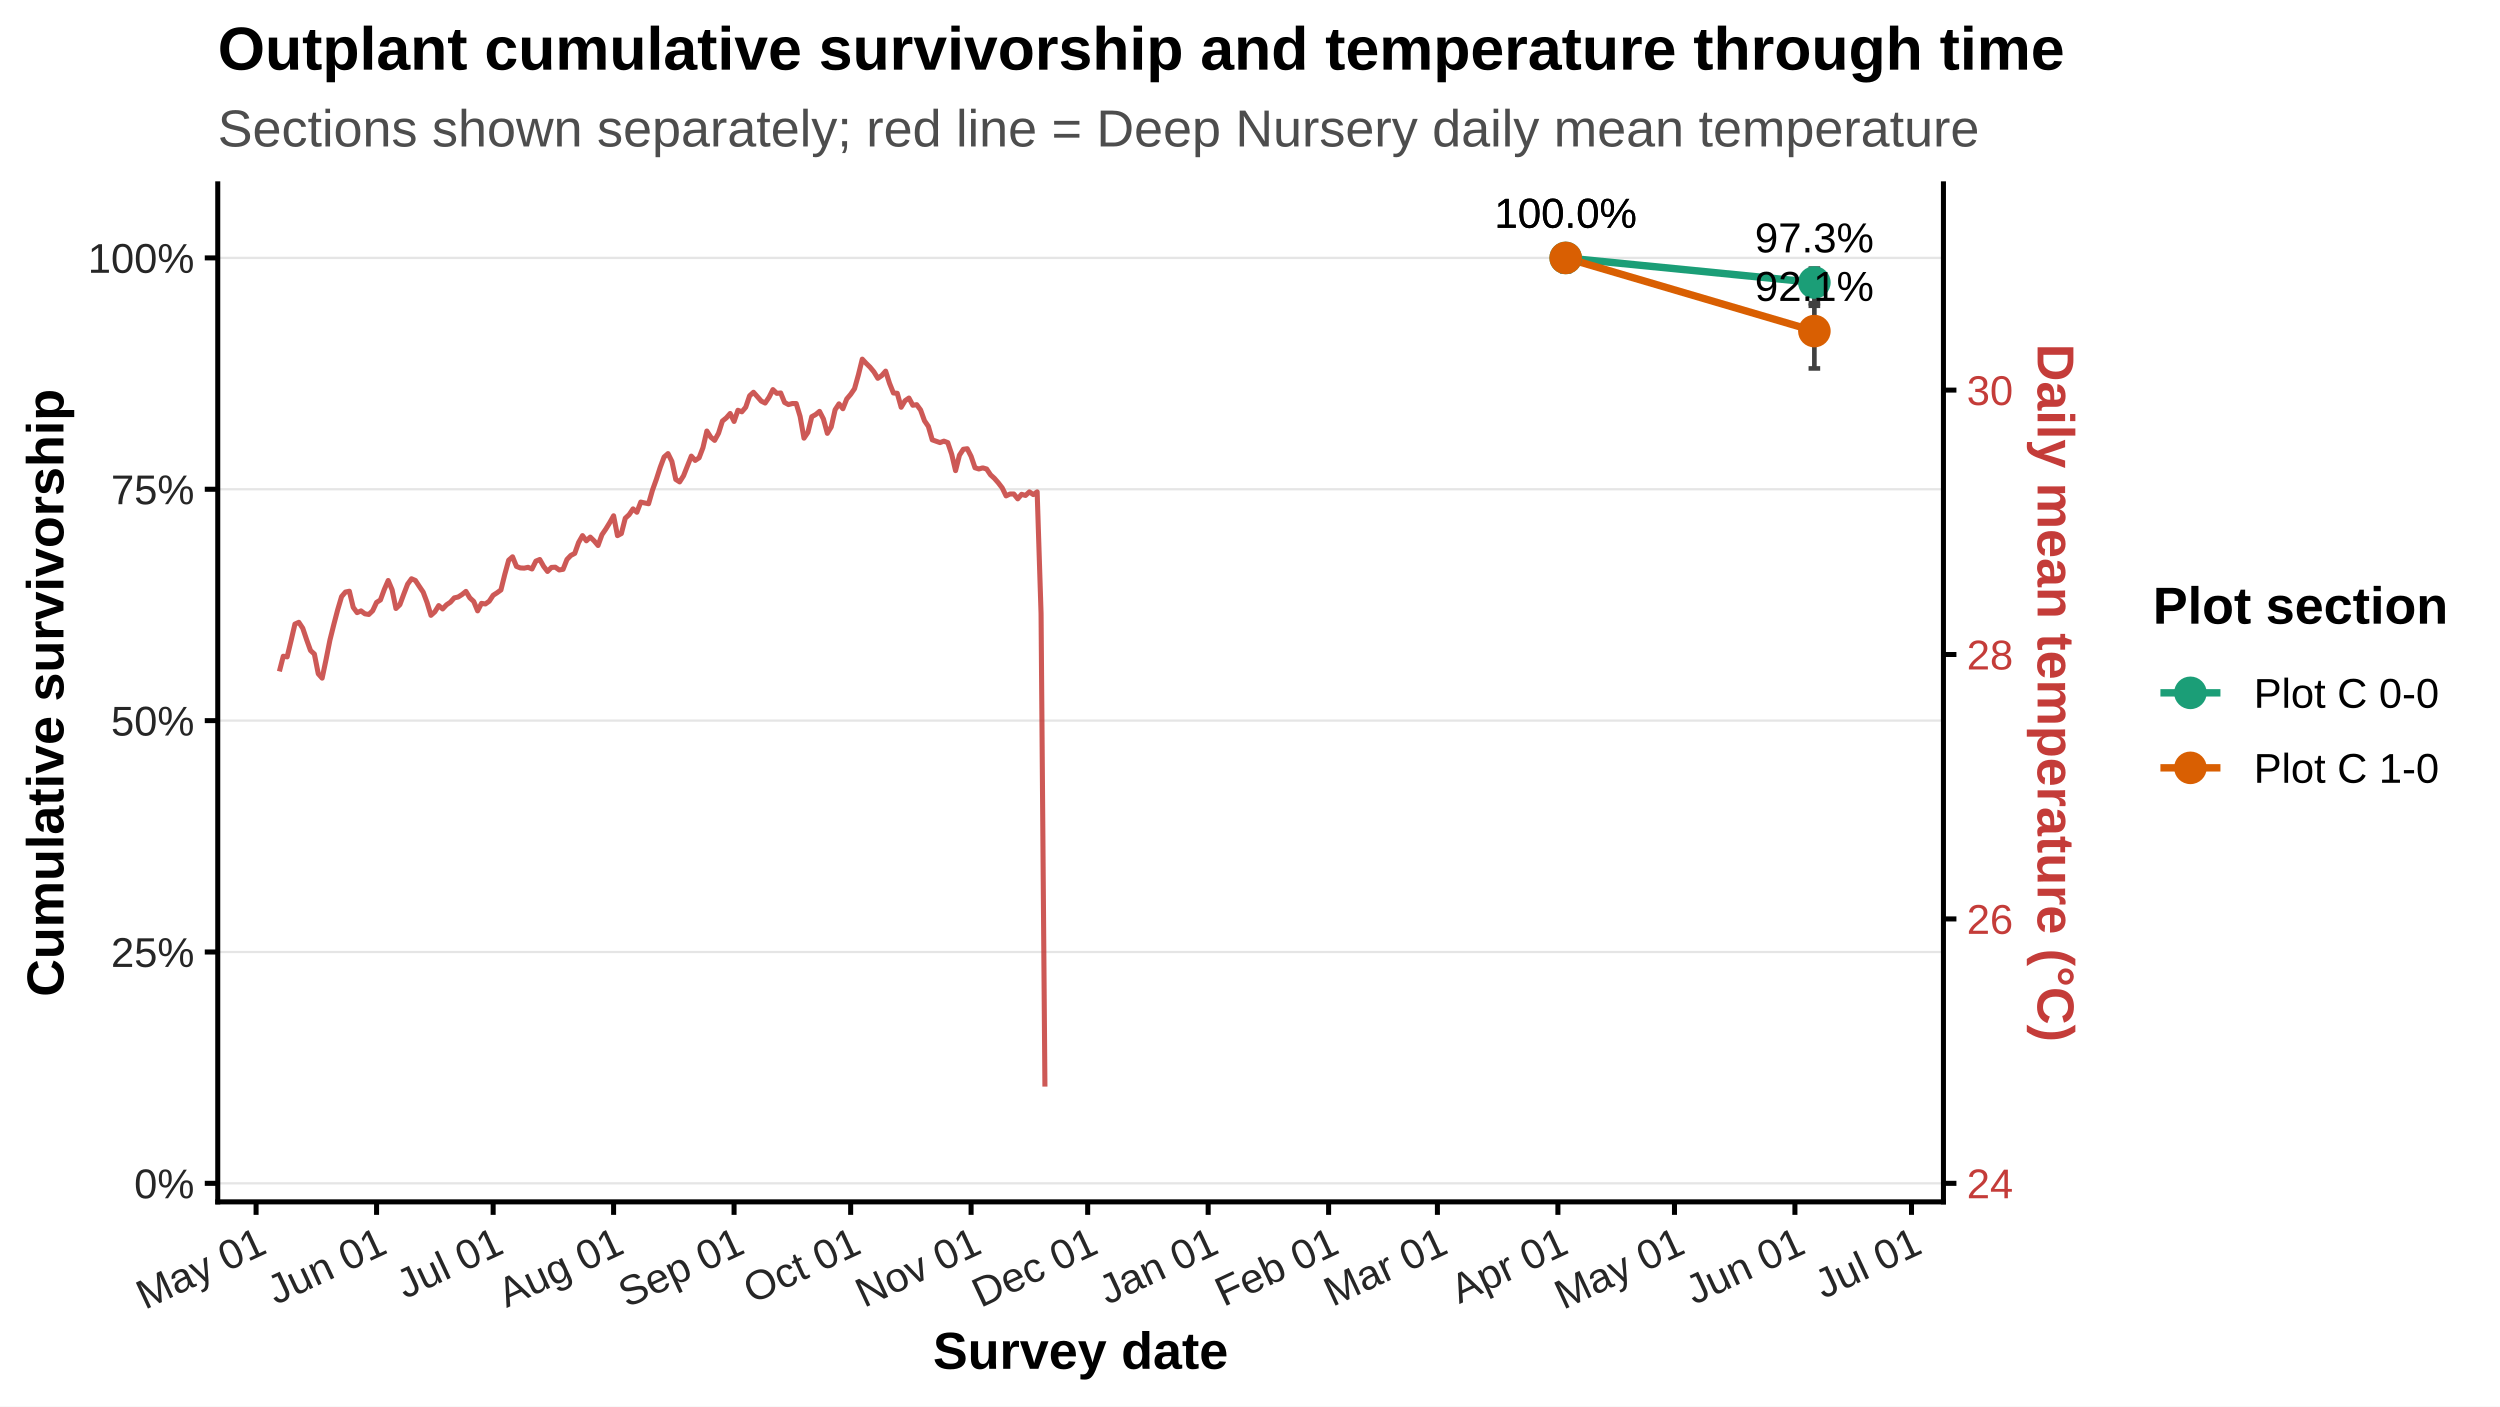
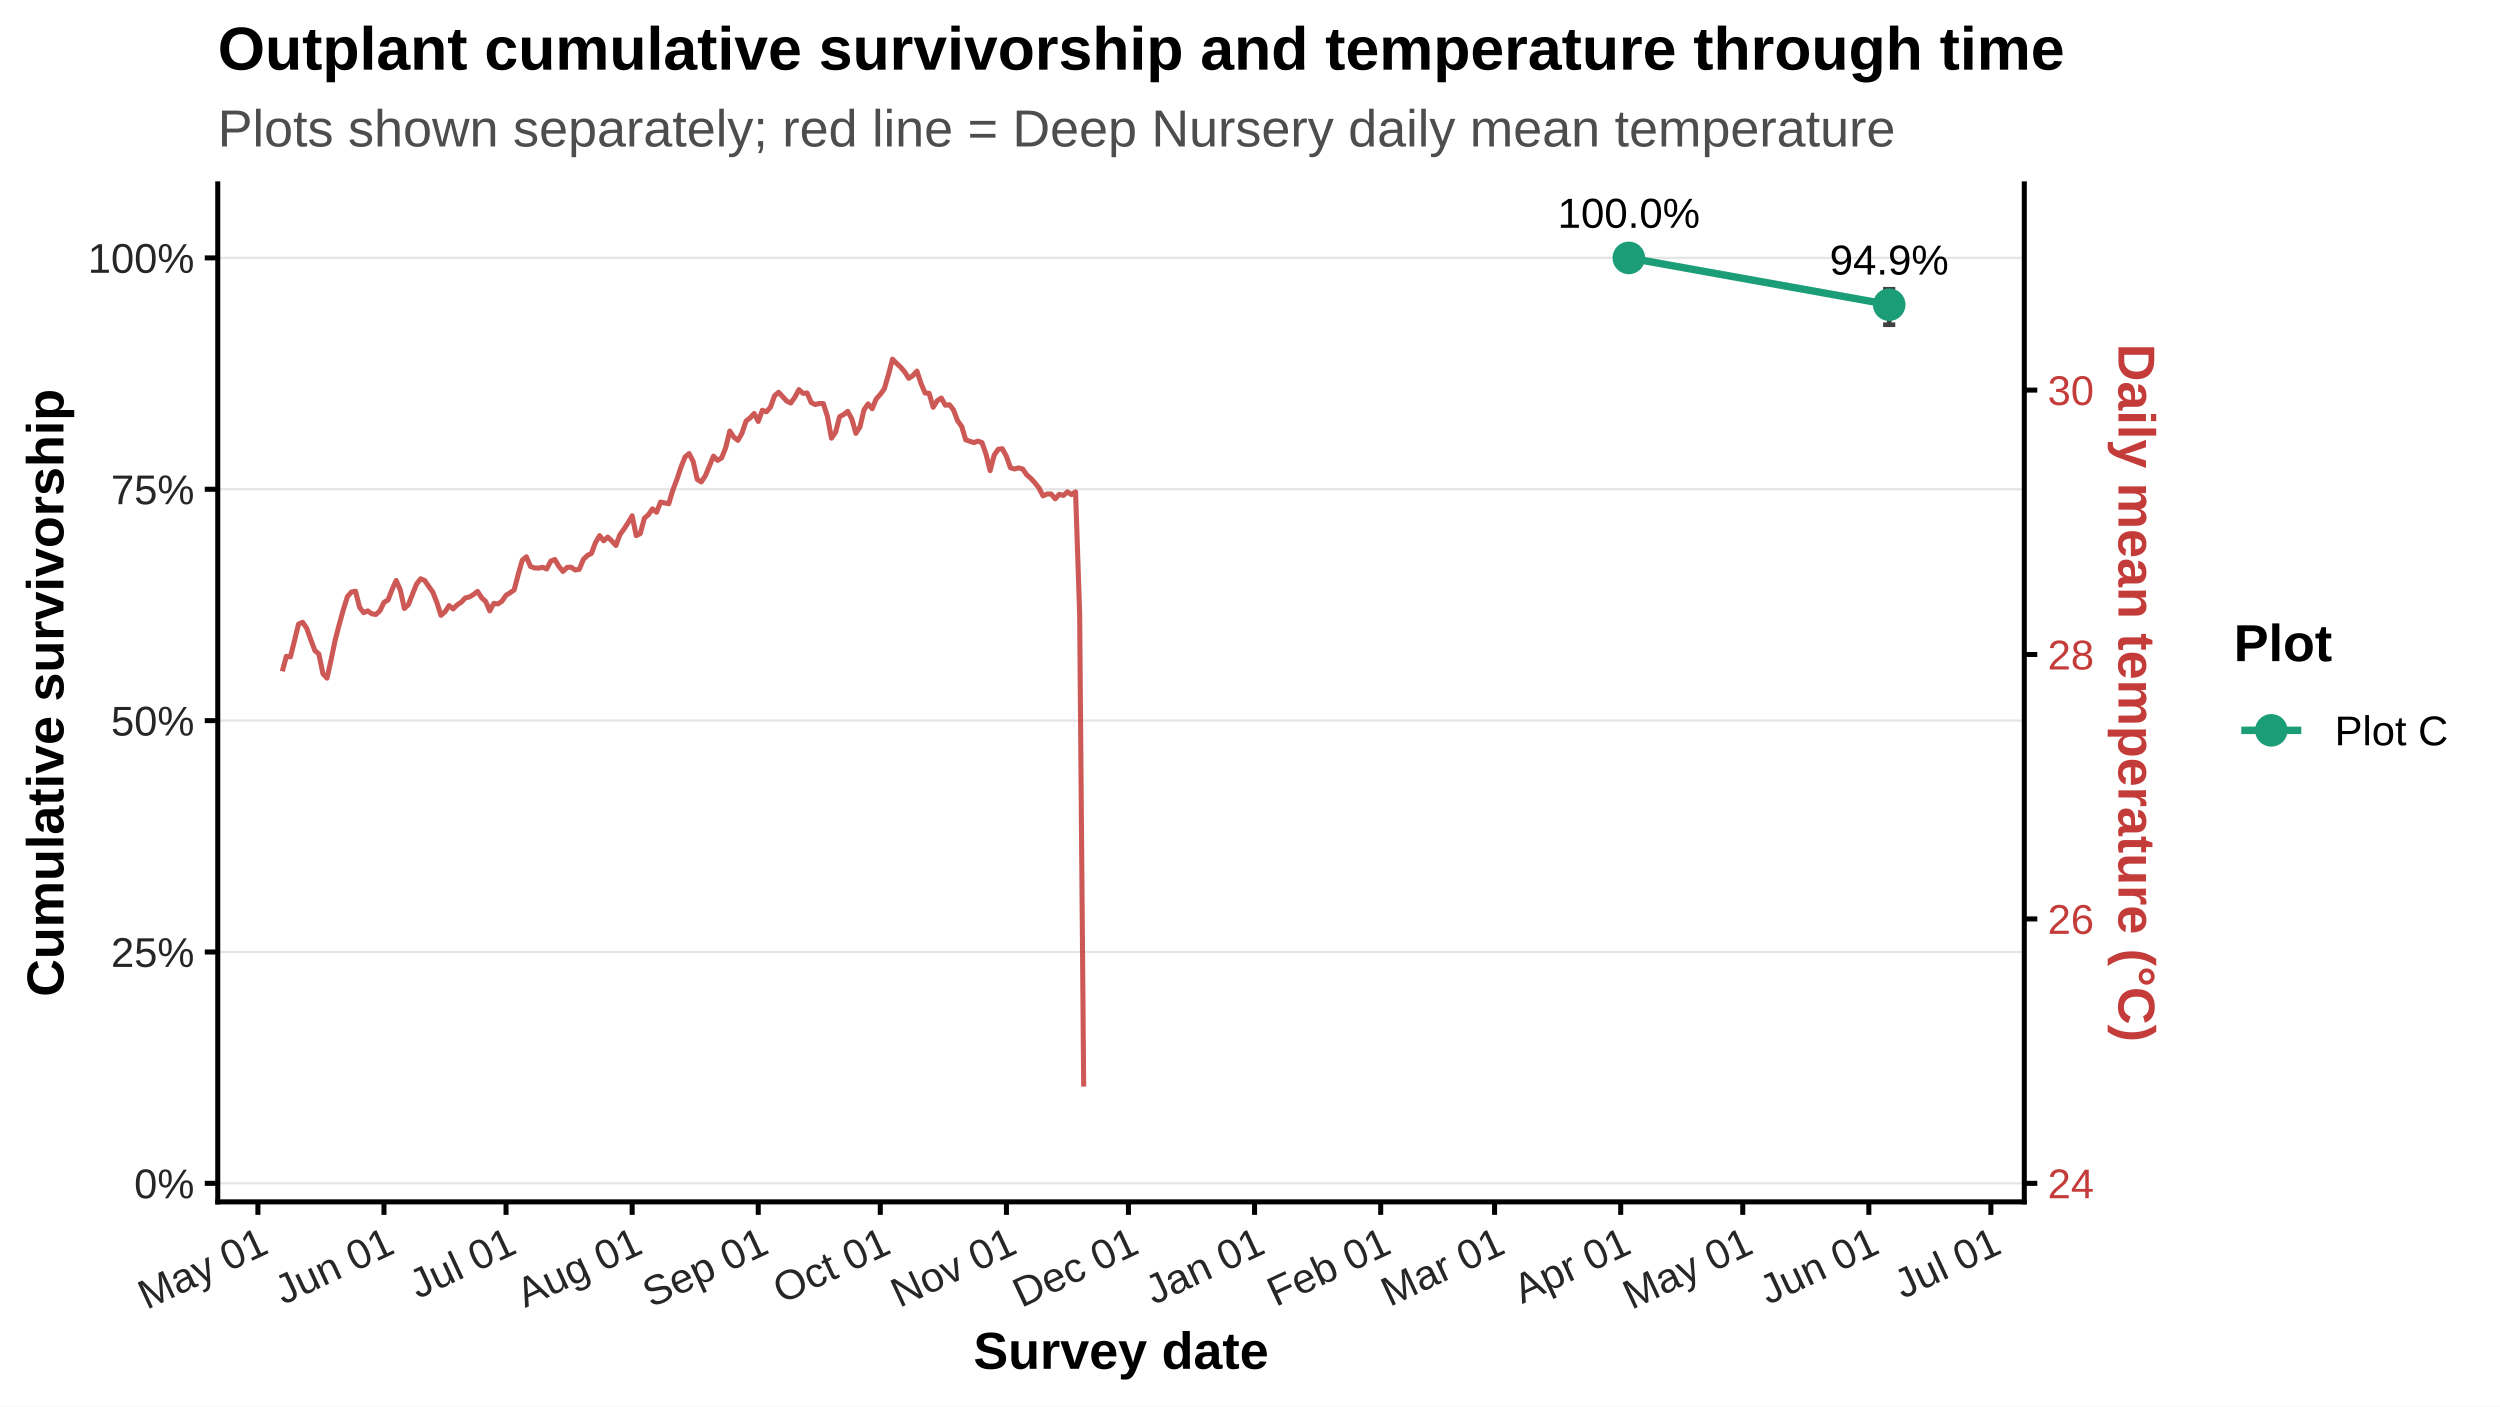
<svg xmlns="http://www.w3.org/2000/svg" class="svglite" width="576.00pt" height="324.00pt" viewBox="0 0 576.00 324.00">
  <defs>
    <style type="text/css">
    .svglite line, .svglite polyline, .svglite polygon, .svglite path, .svglite rect, .svglite circle {
      fill: none;
      stroke: #000000;
      stroke-linecap: round;
      stroke-linejoin: round;
      stroke-miterlimit: 10.00;
    }
    .svglite text {
      white-space: pre;
    }
  </style>
  </defs>
  <rect width="100%" height="100%" style="stroke: none; fill: #FFFFFF;" />
  <defs>
    <clipPath id="cpMC4wMHw1NzYuMDB8MC4wMHwzMjQuMDA=">
      <rect x="0.00" y="0.00" width="576.00" height="324.00" />
    </clipPath>
  </defs>
  <g clip-path="url(#cpMC4wMHw1NzYuMDB8MC4wMHwzMjQuMDA=)">
    <rect x="-0" y="0.00" width="576.00" height="324.00" style="stroke-width: 1.16; stroke: #FFFFFF; fill: #FFFFFF;" />
  </g>
  <defs>
-     <clipPath id="cpNTAuMTd8NDQ3Ljc3fDQyLjM2fDI3Ni45MQ==">
-       <rect x="50.17" y="42.36" width="397.60" height="234.54" />
+     <clipPath id="cpNTAuMTd8NDY2LjQwfDQyLjM2fDI3Ni45MQ==">
+       <rect x="50.17" y="42.36" width="416.23" height="234.54" />
    </clipPath>
  </defs>
-   <g clip-path="url(#cpNTAuMTd8NDQ3Ljc3fDQyLjM2fDI3Ni45MQ==)">
-     <rect x="50.17" y="42.36" width="397.60" height="234.54" style="stroke-width: 1.16; stroke: none; fill: #FFFFFF;" />
-     <polyline points="50.17,272.64 447.77,272.64 " style="stroke-width: 0.53; stroke: #E5E5E5; stroke-linecap: butt;" />
-     <polyline points="50.17,219.34 447.77,219.34 " style="stroke-width: 0.53; stroke: #E5E5E5; stroke-linecap: butt;" />
-     <polyline points="50.17,166.03 447.77,166.03 " style="stroke-width: 0.53; stroke: #E5E5E5; stroke-linecap: butt;" />
-     <polyline points="50.17,112.73 447.77,112.73 " style="stroke-width: 0.53; stroke: #E5E5E5; stroke-linecap: butt;" />
-     <polyline points="50.17,59.42 447.77,59.42 " style="stroke-width: 0.53; stroke: #E5E5E5; stroke-linecap: butt;" />
-     <polyline points="64.37,154.69 65.27,151.20 66.16,151.34 67.06,147.60 67.95,143.79 68.85,143.38 69.75,144.74 70.64,147.37 71.54,149.87 72.43,150.69 73.33,155.24 74.22,156.24 75.12,151.97 76.01,147.49 76.91,143.89 77.80,140.50 78.70,137.46 79.59,136.41 80.49,136.22 81.38,139.93 82.28,141.15 83.18,140.75 84.07,141.42 84.97,141.57 85.86,140.72 86.76,138.79 87.65,138.23 88.55,135.79 89.44,133.75 90.34,135.89 91.23,140.19 92.13,139.32 93.02,136.92 93.92,134.58 94.81,133.35 95.71,133.74 96.61,135.11 97.50,136.43 98.40,138.82 99.29,141.77 100.19,140.96 101.08,139.53 101.98,140.30 102.87,139.35 103.77,138.75 104.66,137.75 105.56,137.55 106.45,136.98 107.35,136.26 108.24,137.74 109.14,138.57 110.04,140.74 110.93,139.02 111.83,139.15 112.72,138.52 113.62,137.15 114.51,136.58 115.41,135.93 116.30,132.35 117.20,129.07 118.09,128.29 118.99,130.50 119.88,130.85 120.78,130.90 121.67,130.71 122.57,131.09 123.47,129.28 124.36,128.91 125.26,130.50 126.15,131.66 127.05,130.74 127.94,130.68 128.84,131.32 129.73,131.17 130.63,128.90 131.52,127.97 132.42,127.50 133.31,124.99 134.21,123.41 135.10,124.60 136.00,123.75 136.90,124.63 137.79,125.68 138.69,123.19 139.58,121.89 140.48,120.42 141.37,118.84 142.27,123.41 143.16,122.93 144.06,119.40 144.95,118.58 145.85,117.25 146.74,118.02 147.64,115.68 148.53,115.88 149.43,116.06 150.33,112.93 151.22,110.45 152.12,107.66 153.01,105.29 153.91,104.51 154.80,106.31 155.70,110.46 156.59,111.03 157.49,109.61 158.38,107.35 159.28,105.09 160.17,106.08 161.07,105.48 161.96,103.14 162.86,99.31 163.76,100.72 164.65,101.46 165.55,99.82 166.44,97.01 167.34,96.28 168.23,95.27 169.13,97.10 170.02,94.53 170.92,94.88 171.81,93.83 172.71,91.19 173.60,90.38 174.50,91.39 175.39,92.41 176.29,92.86 177.19,91.52 178.08,89.77 178.98,90.63 179.87,90.54 180.77,92.73 181.66,93.21 182.56,92.97 183.45,92.98 184.35,95.96 185.24,100.95 186.14,99.62 187.03,96.01 187.93,95.51 188.82,94.78 189.72,96.54 190.62,99.84 191.51,98.37 192.41,94.41 193.30,93.05 194.20,94.17 195.09,91.92 195.99,90.86 196.88,89.56 197.78,86.34 198.67,82.75 199.57,83.72 200.46,84.59 201.36,85.69 202.25,87.16 203.15,86.53 204.05,85.51 204.94,88.30 205.84,90.54 206.73,90.62 207.63,93.83 208.52,92.33 209.42,91.71 210.31,93.37 211.21,93.24 212.10,94.45 213.00,96.94 213.89,98.24 214.79,101.34 215.68,101.66 216.58,101.97 217.48,101.64 218.37,101.98 219.27,104.65 220.16,108.43 221.06,104.87 221.95,103.51 222.85,103.39 223.74,105.14 224.64,107.77 225.53,108.05 226.43,107.80 227.32,108.06 228.22,109.40 229.11,110.21 230.01,111.24 230.91,112.41 231.80,114.25 232.70,113.82 233.59,113.82 234.49,114.93 235.38,113.89 236.28,114.15 237.17,113.33 238.07,113.95 238.96,113.33 239.86,141.36 240.75,250.35 " style="stroke-width: 1.17; stroke: #C43C39; stroke-opacity: 0.85; stroke-linecap: butt;" />
-     <polyline points="359.39,59.42 362.07,59.42 " style="stroke-width: 1.07; stroke: #404040; stroke-linecap: butt;" />
-     <polyline points="360.73,59.42 360.73,62.02 " style="stroke-width: 1.07; stroke: #404040; stroke-linecap: butt;" />
-     <polyline points="359.39,62.02 362.07,62.02 " style="stroke-width: 1.07; stroke: #404040; stroke-linecap: butt;" />
-     <polyline points="416.69,61.88 419.37,61.88 " style="stroke-width: 1.07; stroke: #404040; stroke-linecap: butt;" />
-     <polyline points="418.03,61.88 418.03,70.44 " style="stroke-width: 1.07; stroke: #404040; stroke-linecap: butt;" />
-     <polyline points="416.69,70.44 419.37,70.44 " style="stroke-width: 1.07; stroke: #404040; stroke-linecap: butt;" />
-     <polyline points="359.39,59.42 362.07,59.42 " style="stroke-width: 1.07; stroke: #404040; stroke-linecap: butt;" />
-     <polyline points="360.73,59.42 360.73,62.51 " style="stroke-width: 1.07; stroke: #404040; stroke-linecap: butt;" />
-     <polyline points="359.39,62.51 362.07,62.51 " style="stroke-width: 1.07; stroke: #404040; stroke-linecap: butt;" />
-     <polyline points="416.69,69.86 419.37,69.86 " style="stroke-width: 1.07; stroke: #404040; stroke-linecap: butt;" />
-     <polyline points="418.03,69.86 418.03,84.89 " style="stroke-width: 1.07; stroke: #404040; stroke-linecap: butt;" />
-     <polyline points="416.69,84.89 419.37,84.89 " style="stroke-width: 1.07; stroke: #404040; stroke-linecap: butt;" />
-     <polyline points="360.73,59.42 418.03,65.09 " style="stroke-width: 1.71; stroke: #1B9E77; stroke-linecap: butt;" />
-     <polyline points="360.73,59.42 418.03,76.28 " style="stroke-width: 1.71; stroke: #D95F02; stroke-linecap: butt;" />
-     <circle cx="360.73" cy="59.42" r="3.37" style="stroke-width: 0.77; stroke: #1B9E77; fill: #1B9E77;" />
-     <circle cx="418.03" cy="65.09" r="3.37" style="stroke-width: 0.77; stroke: #1B9E77; fill: #1B9E77;" />
-     <circle cx="360.73" cy="59.42" r="3.37" style="stroke-width: 0.77; stroke: #D95F02; fill: #D95F02;" />
-     <circle cx="418.03" cy="76.28" r="3.37" style="stroke-width: 0.77; stroke: #D95F02; fill: #D95F02;" />
-     <text x="360.73" y="52.48" text-anchor="middle" style="font-size: 9.67px; font-family: &quot;Arial&quot;;" textLength="32.80px" lengthAdjust="spacingAndGlyphs">100.0%</text>
-     <text x="418.03" y="58.15" text-anchor="middle" style="font-size: 9.67px; font-family: &quot;Arial&quot;;" textLength="27.42px" lengthAdjust="spacingAndGlyphs">97.3%</text>
-     <text x="360.73" y="52.48" text-anchor="middle" style="font-size: 9.67px; font-family: &quot;Arial&quot;;" textLength="32.80px" lengthAdjust="spacingAndGlyphs">100.0%</text>
-     <text x="418.03" y="69.33" text-anchor="middle" style="font-size: 9.67px; font-family: &quot;Arial&quot;;" textLength="27.42px" lengthAdjust="spacingAndGlyphs">92.1%</text>
+   <g clip-path="url(#cpNTAuMTd8NDY2LjQwfDQyLjM2fDI3Ni45MQ==)">
+     <rect x="50.17" y="42.36" width="416.23" height="234.54" style="stroke-width: 1.16; stroke: none; fill: #FFFFFF;" />
+     <polyline points="50.17,272.64 466.40,272.64 " style="stroke-width: 0.53; stroke: #E5E5E5; stroke-linecap: butt;" />
+     <polyline points="50.17,219.34 466.40,219.34 " style="stroke-width: 0.53; stroke: #E5E5E5; stroke-linecap: butt;" />
+     <polyline points="50.17,166.03 466.40,166.03 " style="stroke-width: 0.53; stroke: #E5E5E5; stroke-linecap: butt;" />
+     <polyline points="50.17,112.73 466.40,112.73 " style="stroke-width: 0.53; stroke: #E5E5E5; stroke-linecap: butt;" />
+     <polyline points="50.17,59.42 466.40,59.42 " style="stroke-width: 0.53; stroke: #E5E5E5; stroke-linecap: butt;" />
+     <polyline points="65.04,154.69 65.98,151.20 66.91,151.34 67.85,147.60 68.79,143.79 69.73,143.38 70.66,144.74 71.60,147.37 72.54,149.87 73.47,150.69 74.41,155.24 75.35,156.24 76.29,151.97 77.22,147.49 78.16,143.89 79.10,140.50 80.04,137.46 80.97,136.41 81.91,136.22 82.85,139.93 83.78,141.15 84.72,140.75 85.66,141.42 86.60,141.57 87.53,140.72 88.47,138.79 89.41,138.23 90.35,135.79 91.28,133.75 92.22,135.89 93.16,140.19 94.09,139.32 95.03,136.92 95.97,134.58 96.91,133.35 97.84,133.74 98.78,135.11 99.72,136.43 100.66,138.82 101.59,141.77 102.53,140.96 103.47,139.53 104.40,140.30 105.34,139.35 106.28,138.75 107.22,137.75 108.15,137.55 109.09,136.98 110.03,136.26 110.97,137.74 111.90,138.57 112.84,140.74 113.78,139.02 114.72,139.15 115.65,138.52 116.59,137.15 117.53,136.58 118.46,135.93 119.40,132.35 120.34,129.07 121.28,128.29 122.21,130.50 123.15,130.85 124.09,130.90 125.03,130.71 125.96,131.09 126.90,129.28 127.84,128.91 128.77,130.50 129.71,131.66 130.65,130.74 131.59,130.68 132.52,131.32 133.46,131.17 134.40,128.90 135.34,127.97 136.27,127.50 137.21,124.99 138.15,123.41 139.08,124.60 140.02,123.75 140.96,124.63 141.90,125.68 142.83,123.19 143.77,121.89 144.71,120.42 145.65,118.84 146.58,123.41 147.52,122.93 148.46,119.40 149.39,118.58 150.33,117.25 151.27,118.02 152.21,115.68 153.14,115.88 154.08,116.06 155.02,112.93 155.96,110.45 156.89,107.66 157.83,105.29 158.77,104.51 159.70,106.31 160.64,110.46 161.58,111.03 162.52,109.61 163.45,107.35 164.39,105.09 165.33,106.08 166.27,105.48 167.20,103.14 168.14,99.31 169.08,100.72 170.02,101.46 170.95,99.82 171.89,97.01 172.83,96.28 173.76,95.27 174.70,97.10 175.64,94.53 176.58,94.88 177.51,93.83 178.45,91.19 179.39,90.38 180.33,91.39 181.26,92.41 182.20,92.86 183.14,91.52 184.07,89.77 185.01,90.63 185.95,90.54 186.89,92.73 187.82,93.21 188.76,92.97 189.70,92.98 190.64,95.96 191.57,100.95 192.51,99.62 193.45,96.01 194.38,95.51 195.32,94.78 196.26,96.54 197.20,99.84 198.13,98.37 199.07,94.41 200.01,93.05 200.95,94.17 201.88,91.92 202.82,90.86 203.76,89.56 204.69,86.34 205.63,82.75 206.57,83.72 207.51,84.59 208.44,85.69 209.38,87.16 210.32,86.53 211.26,85.51 212.19,88.30 213.13,90.54 214.07,90.62 215.00,93.83 215.94,92.33 216.88,91.71 217.82,93.37 218.75,93.24 219.69,94.45 220.63,96.94 221.57,98.24 222.50,101.34 223.44,101.66 224.38,101.97 225.32,101.64 226.25,101.98 227.19,104.65 228.13,108.43 229.06,104.87 230.00,103.51 230.94,103.39 231.88,105.14 232.81,107.77 233.75,108.05 234.69,107.80 235.63,108.06 236.56,109.40 237.50,110.21 238.44,111.24 239.37,112.41 240.31,114.25 241.25,113.82 242.19,113.82 243.12,114.93 244.06,113.89 245.00,114.15 245.94,113.33 246.87,113.95 247.81,113.33 248.75,141.36 249.68,250.35 " style="stroke-width: 1.17; stroke: #C43C39; stroke-opacity: 0.85; stroke-linecap: butt;" />
+     <polyline points="373.88,59.42 376.69,59.42 " style="stroke-width: 1.07; stroke: #404040; stroke-linecap: butt;" />
+     <polyline points="375.28,59.42 375.28,60.84 " style="stroke-width: 1.07; stroke: #404040; stroke-linecap: butt;" />
+     <polyline points="373.88,60.84 376.69,60.84 " style="stroke-width: 1.07; stroke: #404040; stroke-linecap: butt;" />
+     <polyline points="433.86,66.64 436.67,66.64 " style="stroke-width: 1.07; stroke: #404040; stroke-linecap: butt;" />
+     <polyline points="435.27,66.64 435.27,74.82 " style="stroke-width: 1.07; stroke: #404040; stroke-linecap: butt;" />
+     <polyline points="433.86,74.82 436.67,74.82 " style="stroke-width: 1.07; stroke: #404040; stroke-linecap: butt;" />
+     <polyline points="375.28,59.42 435.27,70.20 " style="stroke-width: 1.71; stroke: #1B9E77; stroke-linecap: butt;" />
+     <circle cx="375.28" cy="59.42" r="3.37" style="stroke-width: 0.77; stroke: #1B9E77; fill: #1B9E77;" />
+     <circle cx="435.27" cy="70.20" r="3.37" style="stroke-width: 0.77; stroke: #1B9E77; fill: #1B9E77;" />
+     <text x="375.28" y="52.48" text-anchor="middle" style="font-size: 9.67px; font-family: &quot;Arial&quot;;" textLength="32.80px" lengthAdjust="spacingAndGlyphs">100.0%</text>
+     <text x="435.27" y="63.26" text-anchor="middle" style="font-size: 9.67px; font-family: &quot;Arial&quot;;" textLength="27.42px" lengthAdjust="spacingAndGlyphs">94.9%</text>
  </g>
  <g clip-path="url(#cpMC4wMHw1NzYuMDB8MC4wMHwzMjQuMDA=)">
    <polyline points="50.17,276.91 50.17,42.36 " style="stroke-width: 1.16; stroke-linecap: square;" />
    <text x="44.79" y="276.08" text-anchor="end" style="font-size: 9.60px;fill: #262626; font-family: &quot;Arial&quot;;" textLength="13.87px" lengthAdjust="spacingAndGlyphs">0%</text>
    <text x="44.79" y="222.78" text-anchor="end" style="font-size: 9.60px;fill: #262626; font-family: &quot;Arial&quot;;" textLength="19.20px" lengthAdjust="spacingAndGlyphs">25%</text>
    <text x="44.79" y="169.47" text-anchor="end" style="font-size: 9.60px;fill: #262626; font-family: &quot;Arial&quot;;" textLength="19.20px" lengthAdjust="spacingAndGlyphs">50%</text>
    <text x="44.79" y="116.17" text-anchor="end" style="font-size: 9.60px;fill: #262626; font-family: &quot;Arial&quot;;" textLength="19.20px" lengthAdjust="spacingAndGlyphs">75%</text>
    <text x="44.79" y="62.86" text-anchor="end" style="font-size: 9.60px;fill: #262626; font-family: &quot;Arial&quot;;" textLength="24.54px" lengthAdjust="spacingAndGlyphs">100%</text>
    <polyline points="47.18,272.64 50.17,272.64 " style="stroke-width: 1.16; stroke-linecap: butt;" />
    <polyline points="47.18,219.34 50.17,219.34 " style="stroke-width: 1.16; stroke-linecap: butt;" />
    <polyline points="47.18,166.03 50.17,166.03 " style="stroke-width: 1.16; stroke-linecap: butt;" />
    <polyline points="47.18,112.73 50.17,112.73 " style="stroke-width: 1.16; stroke-linecap: butt;" />
    <polyline points="47.18,59.42 50.17,59.42 " style="stroke-width: 1.16; stroke-linecap: butt;" />
-     <polyline points="447.77,276.91 447.77,42.36 " style="stroke-width: 1.16; stroke-linecap: square;" />
-     <polyline points="450.76,272.64 447.77,272.64 " style="stroke-width: 1.16; stroke-linecap: butt;" />
-     <polyline points="450.76,211.72 447.77,211.72 " style="stroke-width: 1.16; stroke-linecap: butt;" />
-     <polyline points="450.76,150.80 447.77,150.80 " style="stroke-width: 1.16; stroke-linecap: butt;" />
-     <polyline points="450.76,89.88 447.77,89.88 " style="stroke-width: 1.16; stroke-linecap: butt;" />
-     <text x="453.15" y="276.08" style="font-size: 9.60px;fill: #C43C39; font-family: &quot;Arial&quot;;" textLength="10.67px" lengthAdjust="spacingAndGlyphs">24</text>
-     <text x="453.15" y="215.16" style="font-size: 9.60px;fill: #C43C39; font-family: &quot;Arial&quot;;" textLength="10.67px" lengthAdjust="spacingAndGlyphs">26</text>
-     <text x="453.15" y="154.24" style="font-size: 9.60px;fill: #C43C39; font-family: &quot;Arial&quot;;" textLength="10.67px" lengthAdjust="spacingAndGlyphs">28</text>
-     <text x="453.15" y="93.32" style="font-size: 9.60px;fill: #C43C39; font-family: &quot;Arial&quot;;" textLength="10.67px" lengthAdjust="spacingAndGlyphs">30</text>
-     <polyline points="50.17,276.91 447.77,276.91 " style="stroke-width: 1.16; stroke-linecap: square;" />
-     <polyline points="59.00,279.90 59.00,276.91 " style="stroke-width: 1.16; stroke-linecap: butt;" />
-     <polyline points="86.76,279.90 86.76,276.91 " style="stroke-width: 1.16; stroke-linecap: butt;" />
-     <polyline points="113.62,279.90 113.62,276.91 " style="stroke-width: 1.16; stroke-linecap: butt;" />
-     <polyline points="141.37,279.90 141.37,276.91 " style="stroke-width: 1.16; stroke-linecap: butt;" />
-     <polyline points="169.13,279.90 169.13,276.91 " style="stroke-width: 1.16; stroke-linecap: butt;" />
-     <polyline points="195.99,279.90 195.99,276.91 " style="stroke-width: 1.16; stroke-linecap: butt;" />
-     <polyline points="223.74,279.90 223.74,276.91 " style="stroke-width: 1.16; stroke-linecap: butt;" />
-     <polyline points="250.60,279.90 250.60,276.91 " style="stroke-width: 1.16; stroke-linecap: butt;" />
-     <polyline points="278.36,279.90 278.36,276.91 " style="stroke-width: 1.16; stroke-linecap: butt;" />
-     <polyline points="306.11,279.90 306.11,276.91 " style="stroke-width: 1.16; stroke-linecap: butt;" />
-     <polyline points="331.18,279.90 331.18,276.91 " style="stroke-width: 1.16; stroke-linecap: butt;" />
-     <polyline points="358.94,279.90 358.94,276.91 " style="stroke-width: 1.16; stroke-linecap: butt;" />
-     <polyline points="385.80,279.90 385.80,276.91 " style="stroke-width: 1.16; stroke-linecap: butt;" />
-     <polyline points="413.55,279.90 413.55,276.91 " style="stroke-width: 1.16; stroke-linecap: butt;" />
-     <polyline points="440.41,279.90 440.41,276.91 " style="stroke-width: 1.16; stroke-linecap: butt;" />
-     <text transform="translate(61.91,288.52) rotate(-25)" text-anchor="end" style="font-size: 9.60px;fill: #262626; font-family: &quot;Arial&quot;;" textLength="31.46px" lengthAdjust="spacingAndGlyphs">May 01</text>
-     <text transform="translate(89.67,288.52) rotate(-25)" text-anchor="end" style="font-size: 9.60px;fill: #262626; font-family: &quot;Arial&quot;;" textLength="28.80px" lengthAdjust="spacingAndGlyphs">Jun 01</text>
-     <text transform="translate(116.53,288.52) rotate(-25)" text-anchor="end" style="font-size: 9.60px;fill: #262626; font-family: &quot;Arial&quot;;" textLength="25.60px" lengthAdjust="spacingAndGlyphs">Jul 01</text>
-     <text transform="translate(144.28,288.52) rotate(-25)" text-anchor="end" style="font-size: 9.60px;fill: #262626; font-family: &quot;Arial&quot;;" textLength="30.41px" lengthAdjust="spacingAndGlyphs">Aug 01</text>
-     <text transform="translate(172.04,288.52) rotate(-25)" text-anchor="end" style="font-size: 9.60px;fill: #262626; font-family: &quot;Arial&quot;;" textLength="30.41px" lengthAdjust="spacingAndGlyphs">Sep 01</text>
-     <text transform="translate(198.90,288.52) rotate(-25)" text-anchor="end" style="font-size: 9.60px;fill: #262626; font-family: &quot;Arial&quot;;" textLength="28.25px" lengthAdjust="spacingAndGlyphs">Oct 01</text>
-     <text transform="translate(226.65,288.52) rotate(-25)" text-anchor="end" style="font-size: 9.60px;fill: #262626; font-family: &quot;Arial&quot;;" textLength="30.39px" lengthAdjust="spacingAndGlyphs">Nov 01</text>
-     <text transform="translate(253.51,288.52) rotate(-25)" text-anchor="end" style="font-size: 9.60px;fill: #262626; font-family: &quot;Arial&quot;;" textLength="30.39px" lengthAdjust="spacingAndGlyphs">Dec 01</text>
-     <text transform="translate(281.27,288.52) rotate(-25)" text-anchor="end" style="font-size: 9.60px;fill: #262626; font-family: &quot;Arial&quot;;" textLength="28.80px" lengthAdjust="spacingAndGlyphs">Jan 01</text>
-     <text transform="translate(309.02,288.52) rotate(-25)" text-anchor="end" style="font-size: 9.60px;fill: #262626; font-family: &quot;Arial&quot;;" textLength="29.87px" lengthAdjust="spacingAndGlyphs">Feb 01</text>
-     <text transform="translate(334.09,288.52) rotate(-25)" text-anchor="end" style="font-size: 9.60px;fill: #262626; font-family: &quot;Arial&quot;;" textLength="29.86px" lengthAdjust="spacingAndGlyphs">Mar 01</text>
-     <text transform="translate(361.85,288.52) rotate(-25)" text-anchor="end" style="font-size: 9.60px;fill: #262626; font-family: &quot;Arial&quot;;" textLength="28.27px" lengthAdjust="spacingAndGlyphs">Apr 01</text>
-     <text transform="translate(388.71,288.52) rotate(-25)" text-anchor="end" style="font-size: 9.60px;fill: #262626; font-family: &quot;Arial&quot;;" textLength="31.46px" lengthAdjust="spacingAndGlyphs">May 01</text>
-     <text transform="translate(416.46,288.52) rotate(-25)" text-anchor="end" style="font-size: 9.60px;fill: #262626; font-family: &quot;Arial&quot;;" textLength="28.80px" lengthAdjust="spacingAndGlyphs">Jun 01</text>
-     <text transform="translate(443.32,288.52) rotate(-25)" text-anchor="end" style="font-size: 9.60px;fill: #262626; font-family: &quot;Arial&quot;;" textLength="25.60px" lengthAdjust="spacingAndGlyphs">Jul 01</text>
-     <text x="248.97" y="315.37" text-anchor="middle" style="font-size: 12.00px; font-weight: bold; font-family: &quot;Arial&quot;;" textLength="68.04px" lengthAdjust="spacingAndGlyphs">Survey date</text>
+     <polyline points="466.40,276.91 466.40,42.36 " style="stroke-width: 1.16; stroke-linecap: square;" />
+     <polyline points="469.39,272.64 466.40,272.64 " style="stroke-width: 1.16; stroke-linecap: butt;" />
+     <polyline points="469.39,211.72 466.40,211.72 " style="stroke-width: 1.16; stroke-linecap: butt;" />
+     <polyline points="469.39,150.80 466.40,150.80 " style="stroke-width: 1.16; stroke-linecap: butt;" />
+     <polyline points="469.39,89.88 466.40,89.88 " style="stroke-width: 1.16; stroke-linecap: butt;" />
+     <text x="471.78" y="276.08" style="font-size: 9.60px;fill: #C43C39; font-family: &quot;Arial&quot;;" textLength="10.67px" lengthAdjust="spacingAndGlyphs">24</text>
+     <text x="471.78" y="215.16" style="font-size: 9.60px;fill: #C43C39; font-family: &quot;Arial&quot;;" textLength="10.67px" lengthAdjust="spacingAndGlyphs">26</text>
+     <text x="471.78" y="154.24" style="font-size: 9.60px;fill: #C43C39; font-family: &quot;Arial&quot;;" textLength="10.67px" lengthAdjust="spacingAndGlyphs">28</text>
+     <text x="471.78" y="93.32" style="font-size: 9.60px;fill: #C43C39; font-family: &quot;Arial&quot;;" textLength="10.67px" lengthAdjust="spacingAndGlyphs">30</text>
+     <polyline points="50.17,276.91 466.40,276.91 " style="stroke-width: 1.16; stroke-linecap: square;" />
+     <polyline points="59.42,279.90 59.42,276.91 " style="stroke-width: 1.16; stroke-linecap: butt;" />
+     <polyline points="88.47,279.90 88.47,276.91 " style="stroke-width: 1.16; stroke-linecap: butt;" />
+     <polyline points="116.59,279.90 116.59,276.91 " style="stroke-width: 1.16; stroke-linecap: butt;" />
+     <polyline points="145.65,279.90 145.65,276.91 " style="stroke-width: 1.16; stroke-linecap: butt;" />
+     <polyline points="174.70,279.90 174.70,276.91 " style="stroke-width: 1.16; stroke-linecap: butt;" />
+     <polyline points="202.82,279.90 202.82,276.91 " style="stroke-width: 1.16; stroke-linecap: butt;" />
+     <polyline points="231.88,279.90 231.88,276.91 " style="stroke-width: 1.16; stroke-linecap: butt;" />
+     <polyline points="259.99,279.90 259.99,276.91 " style="stroke-width: 1.16; stroke-linecap: butt;" />
+     <polyline points="289.05,279.90 289.05,276.91 " style="stroke-width: 1.16; stroke-linecap: butt;" />
+     <polyline points="318.11,279.90 318.11,276.91 " style="stroke-width: 1.16; stroke-linecap: butt;" />
+     <polyline points="344.35,279.90 344.35,276.91 " style="stroke-width: 1.16; stroke-linecap: butt;" />
+     <polyline points="373.41,279.90 373.41,276.91 " style="stroke-width: 1.16; stroke-linecap: butt;" />
+     <polyline points="401.53,279.90 401.53,276.91 " style="stroke-width: 1.16; stroke-linecap: butt;" />
+     <polyline points="430.58,279.90 430.58,276.91 " style="stroke-width: 1.16; stroke-linecap: butt;" />
+     <polyline points="458.70,279.90 458.70,276.91 " style="stroke-width: 1.16; stroke-linecap: butt;" />
+     <text transform="translate(62.32,288.52) rotate(-25)" text-anchor="end" style="font-size: 9.60px;fill: #262626; font-family: &quot;Arial&quot;;" textLength="31.46px" lengthAdjust="spacingAndGlyphs">May 01</text>
+     <text transform="translate(91.38,288.52) rotate(-25)" text-anchor="end" style="font-size: 9.60px;fill: #262626; font-family: &quot;Arial&quot;;" textLength="28.80px" lengthAdjust="spacingAndGlyphs">Jun 01</text>
+     <text transform="translate(119.50,288.52) rotate(-25)" text-anchor="end" style="font-size: 9.60px;fill: #262626; font-family: &quot;Arial&quot;;" textLength="25.60px" lengthAdjust="spacingAndGlyphs">Jul 01</text>
+     <text transform="translate(148.55,288.52) rotate(-25)" text-anchor="end" style="font-size: 9.60px;fill: #262626; font-family: &quot;Arial&quot;;" textLength="30.41px" lengthAdjust="spacingAndGlyphs">Aug 01</text>
+     <text transform="translate(177.61,288.52) rotate(-25)" text-anchor="end" style="font-size: 9.60px;fill: #262626; font-family: &quot;Arial&quot;;" textLength="30.41px" lengthAdjust="spacingAndGlyphs">Sep 01</text>
+     <text transform="translate(205.73,288.52) rotate(-25)" text-anchor="end" style="font-size: 9.60px;fill: #262626; font-family: &quot;Arial&quot;;" textLength="28.25px" lengthAdjust="spacingAndGlyphs">Oct 01</text>
+     <text transform="translate(234.79,288.52) rotate(-25)" text-anchor="end" style="font-size: 9.60px;fill: #262626; font-family: &quot;Arial&quot;;" textLength="30.39px" lengthAdjust="spacingAndGlyphs">Nov 01</text>
+     <text transform="translate(262.90,288.52) rotate(-25)" text-anchor="end" style="font-size: 9.60px;fill: #262626; font-family: &quot;Arial&quot;;" textLength="30.39px" lengthAdjust="spacingAndGlyphs">Dec 01</text>
+     <text transform="translate(291.96,288.52) rotate(-25)" text-anchor="end" style="font-size: 9.60px;fill: #262626; font-family: &quot;Arial&quot;;" textLength="28.80px" lengthAdjust="spacingAndGlyphs">Jan 01</text>
+     <text transform="translate(321.02,288.52) rotate(-25)" text-anchor="end" style="font-size: 9.60px;fill: #262626; font-family: &quot;Arial&quot;;" textLength="29.87px" lengthAdjust="spacingAndGlyphs">Feb 01</text>
+     <text transform="translate(347.26,288.52) rotate(-25)" text-anchor="end" style="font-size: 9.60px;fill: #262626; font-family: &quot;Arial&quot;;" textLength="29.86px" lengthAdjust="spacingAndGlyphs">Mar 01</text>
+     <text transform="translate(376.32,288.52) rotate(-25)" text-anchor="end" style="font-size: 9.60px;fill: #262626; font-family: &quot;Arial&quot;;" textLength="28.27px" lengthAdjust="spacingAndGlyphs">Apr 01</text>
+     <text transform="translate(404.43,288.52) rotate(-25)" text-anchor="end" style="font-size: 9.60px;fill: #262626; font-family: &quot;Arial&quot;;" textLength="31.46px" lengthAdjust="spacingAndGlyphs">May 01</text>
+     <text transform="translate(433.49,288.52) rotate(-25)" text-anchor="end" style="font-size: 9.60px;fill: #262626; font-family: &quot;Arial&quot;;" textLength="28.80px" lengthAdjust="spacingAndGlyphs">Jun 01</text>
+     <text transform="translate(461.61,288.52) rotate(-25)" text-anchor="end" style="font-size: 9.60px;fill: #262626; font-family: &quot;Arial&quot;;" textLength="25.60px" lengthAdjust="spacingAndGlyphs">Jul 01</text>
+     <text x="258.29" y="315.37" text-anchor="middle" style="font-size: 12.00px; font-weight: bold; font-family: &quot;Arial&quot;;" textLength="68.04px" lengthAdjust="spacingAndGlyphs">Survey date</text>
    <text transform="translate(14.62,159.63) rotate(-90)" text-anchor="middle" style="font-size: 12.00px; font-weight: bold; font-family: &quot;Arial&quot;;" textLength="140.05px" lengthAdjust="spacingAndGlyphs">Cumulative survivorship</text>
-     <text transform="translate(469.46,159.63) rotate(90)" text-anchor="middle" style="font-size: 12.00px; font-weight: bold;fill: #C43C39; font-family: &quot;Arial&quot;;" textLength="160.86px" lengthAdjust="spacingAndGlyphs">Daily mean temperature (°C)</text>
-     <rect x="490.06" y="127.74" width="79.97" height="63.78" style="stroke-width: 1.16; stroke: none; fill: #FFFFFF;" />
-     <text x="496.03" y="143.69" style="font-size: 12.00px; font-weight: bold; font-family: &quot;Arial&quot;;" textLength="68.01px" lengthAdjust="spacingAndGlyphs">Plot section</text>
-     <rect x="496.03" y="150.99" width="17.28" height="17.28" style="stroke-width: 1.16; stroke: none; fill: #FFFFFF;" />
-     <line x1="497.76" y1="159.63" x2="511.59" y2="159.63" style="stroke-width: 1.71; stroke: #1B9E77; stroke-linecap: butt;" />
-     <circle cx="504.67" cy="159.63" r="3.37" style="stroke-width: 0.77; stroke: #1B9E77; fill: #1B9E77;" />
-     <rect x="496.03" y="168.27" width="17.28" height="17.28" style="stroke-width: 1.16; stroke: none; fill: #FFFFFF;" />
-     <line x1="497.76" y1="176.91" x2="511.59" y2="176.91" style="stroke-width: 1.71; stroke: #D95F02; stroke-linecap: butt;" />
-     <circle cx="504.67" cy="176.91" r="3.37" style="stroke-width: 0.77; stroke: #D95F02; fill: #D95F02;" />
-     <text x="519.29" y="163.07" style="font-size: 9.60px; font-family: &quot;Arial&quot;;" textLength="42.65px" lengthAdjust="spacingAndGlyphs">Plot C 0-0</text>
-     <text x="519.29" y="180.35" style="font-size: 9.60px; font-family: &quot;Arial&quot;;" textLength="42.65px" lengthAdjust="spacingAndGlyphs">Plot C 1-0</text>
-     <text x="50.17" y="33.74" style="font-size: 12.00px;fill: #4D4D4D; font-family: &quot;Arial&quot;;" textLength="405.86px" lengthAdjust="spacingAndGlyphs">Sections shown separately; red line = Deep Nursery daily mean temperature</text>
+     <text transform="translate(488.09,159.63) rotate(90)" text-anchor="middle" style="font-size: 12.00px; font-weight: bold;fill: #C43C39; font-family: &quot;Arial&quot;;" textLength="160.86px" lengthAdjust="spacingAndGlyphs">Daily mean temperature (°C)</text>
+     <rect x="508.69" y="136.38" width="61.33" height="46.50" style="stroke-width: 1.16; stroke: none; fill: #FFFFFF;" />
+     <text x="514.67" y="152.33" style="font-size: 12.00px; font-weight: bold; font-family: &quot;Arial&quot;;" textLength="22.67px" lengthAdjust="spacingAndGlyphs">Plot</text>
+     <rect x="514.67" y="159.63" width="17.28" height="17.28" style="stroke-width: 1.16; stroke: none; fill: #FFFFFF;" />
+     <line x1="516.39" y1="168.27" x2="530.22" y2="168.27" style="stroke-width: 1.71; stroke: #1B9E77; stroke-linecap: butt;" />
+     <circle cx="523.31" cy="168.27" r="3.37" style="stroke-width: 0.77; stroke: #1B9E77; fill: #1B9E77;" />
+     <text x="537.92" y="171.71" style="font-size: 9.60px; font-family: &quot;Arial&quot;;" textLength="26.12px" lengthAdjust="spacingAndGlyphs">Plot C</text>
+     <text x="50.17" y="33.74" style="font-size: 12.00px;fill: #4D4D4D; font-family: &quot;Arial&quot;;" textLength="386.51px" lengthAdjust="spacingAndGlyphs">Plots shown separately; red line = Deep Nursery daily mean temperature</text>
    <text x="50.17" y="16.05" style="font-size: 14.00px; font-weight: bold; font-family: &quot;Arial&quot;;" textLength="425.33px" lengthAdjust="spacingAndGlyphs">Outplant cumulative survivorship and temperature through time</text>
  </g>
</svg>
